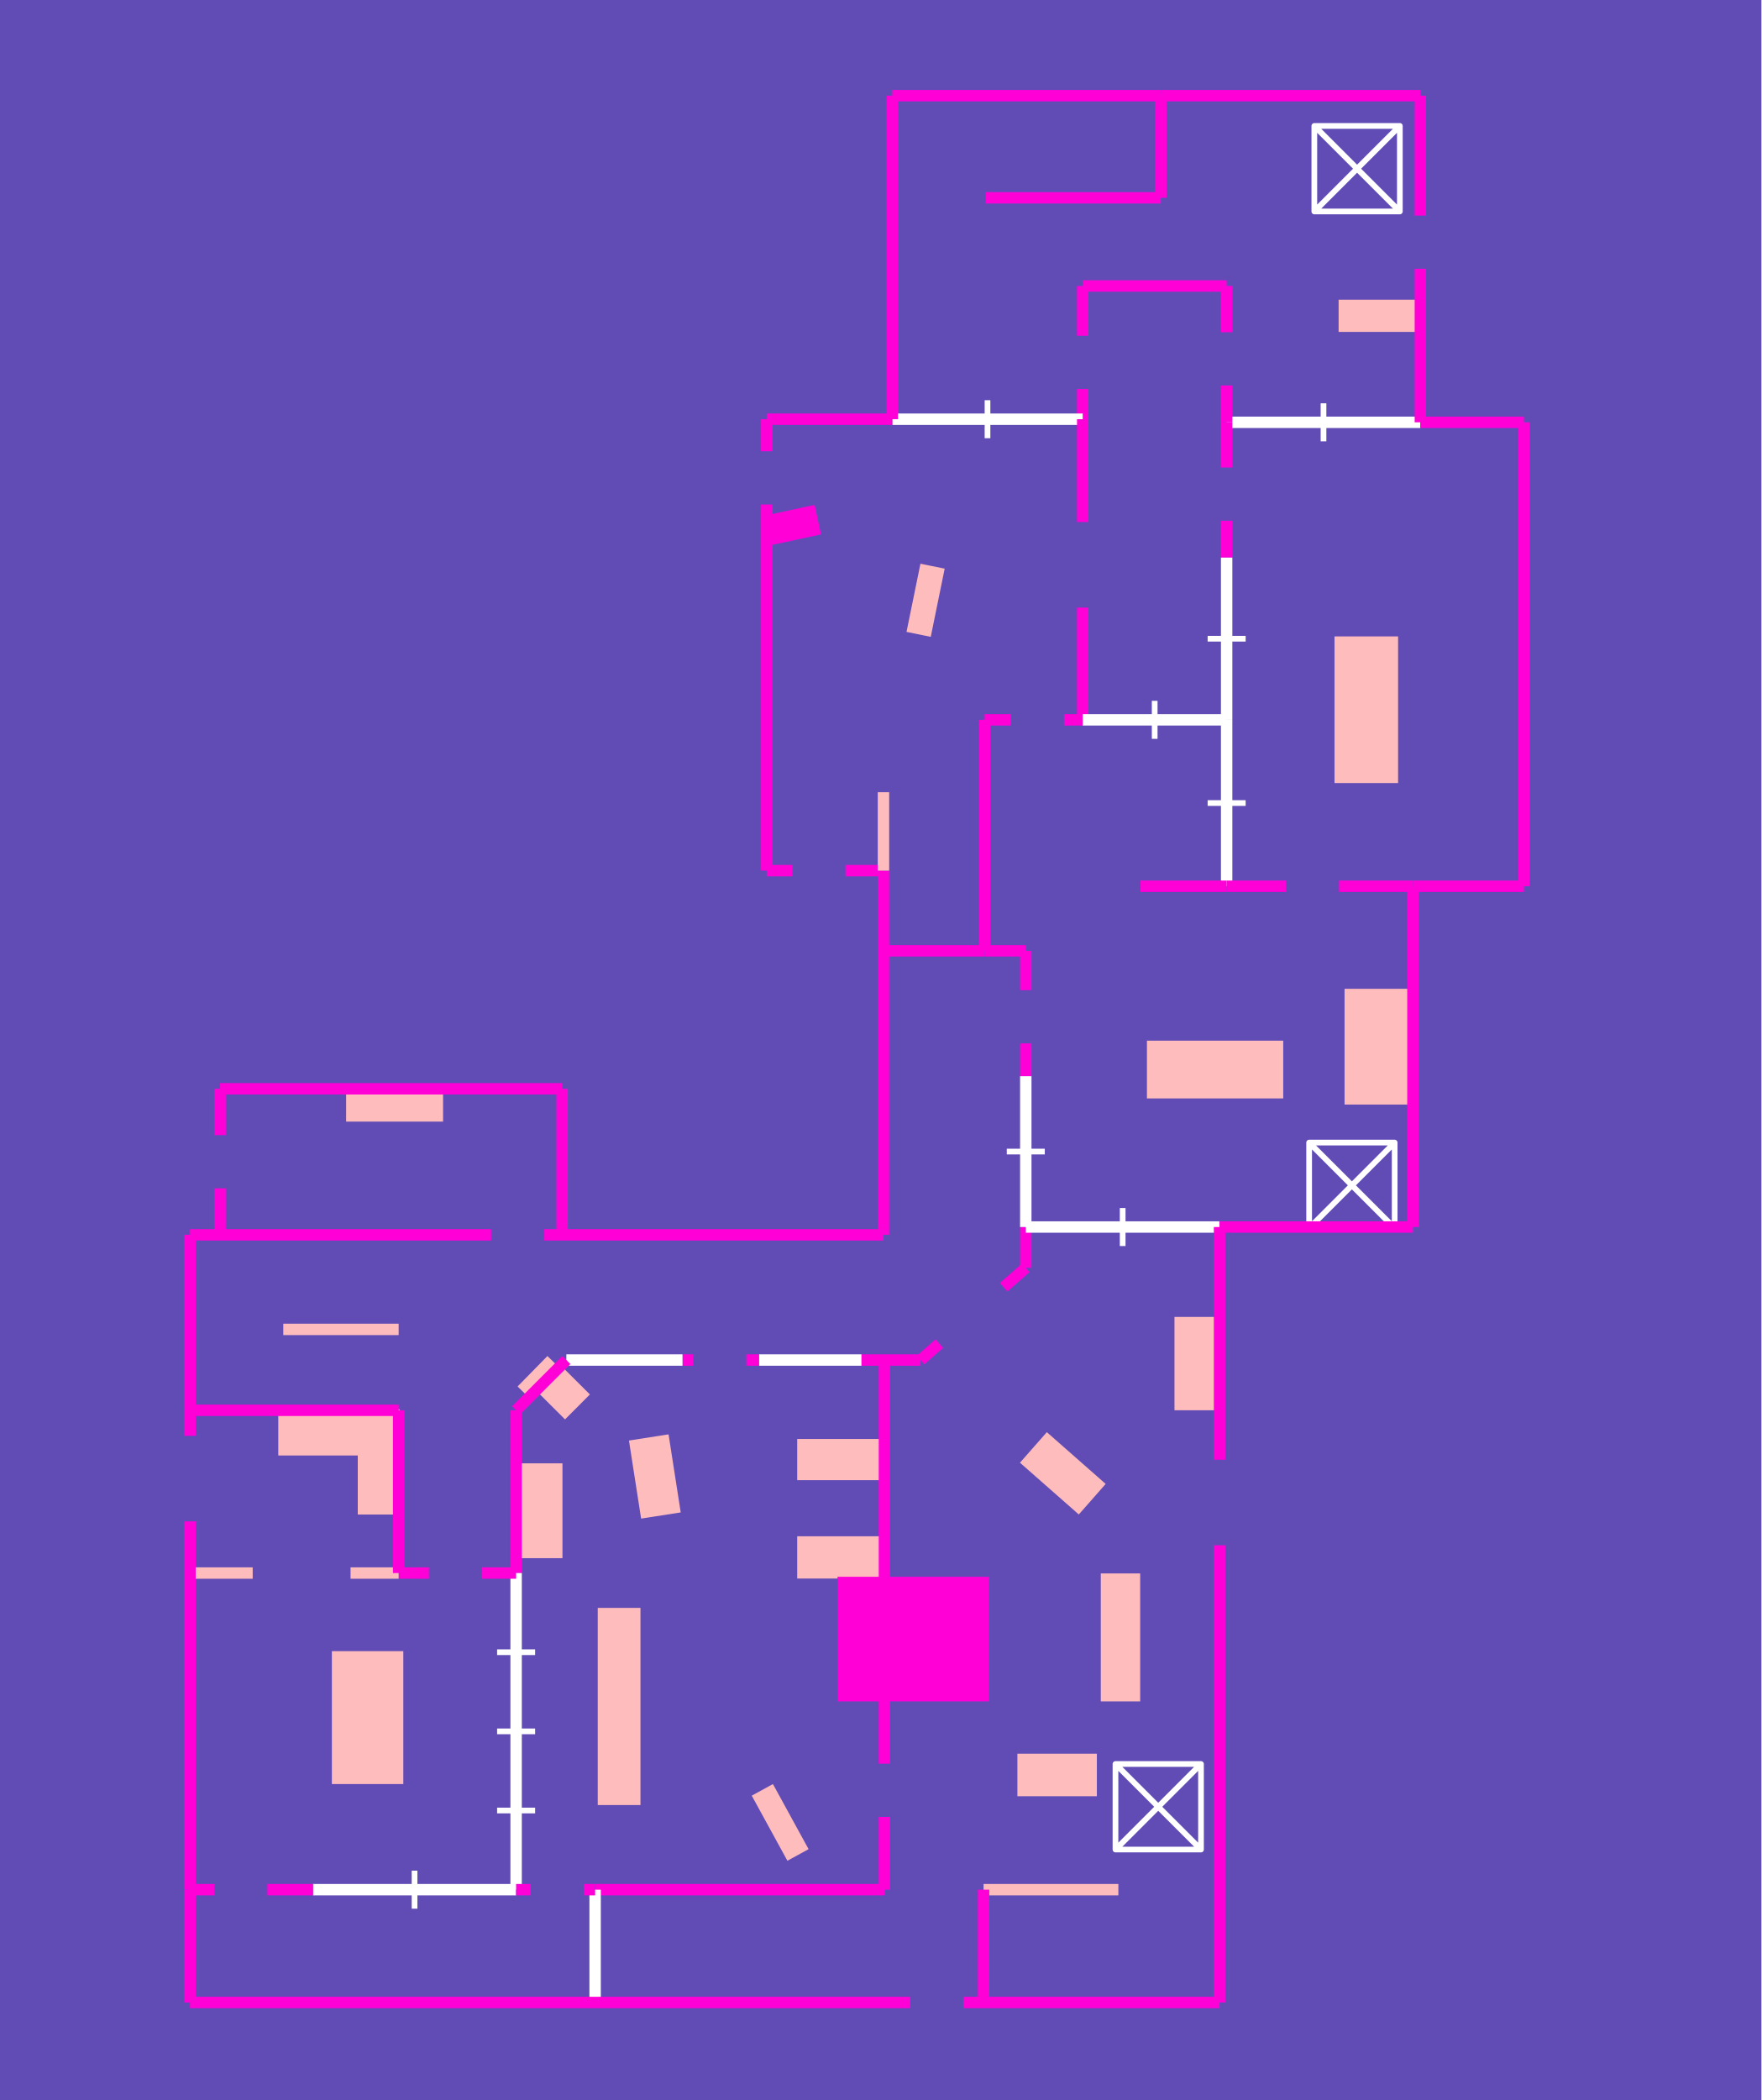
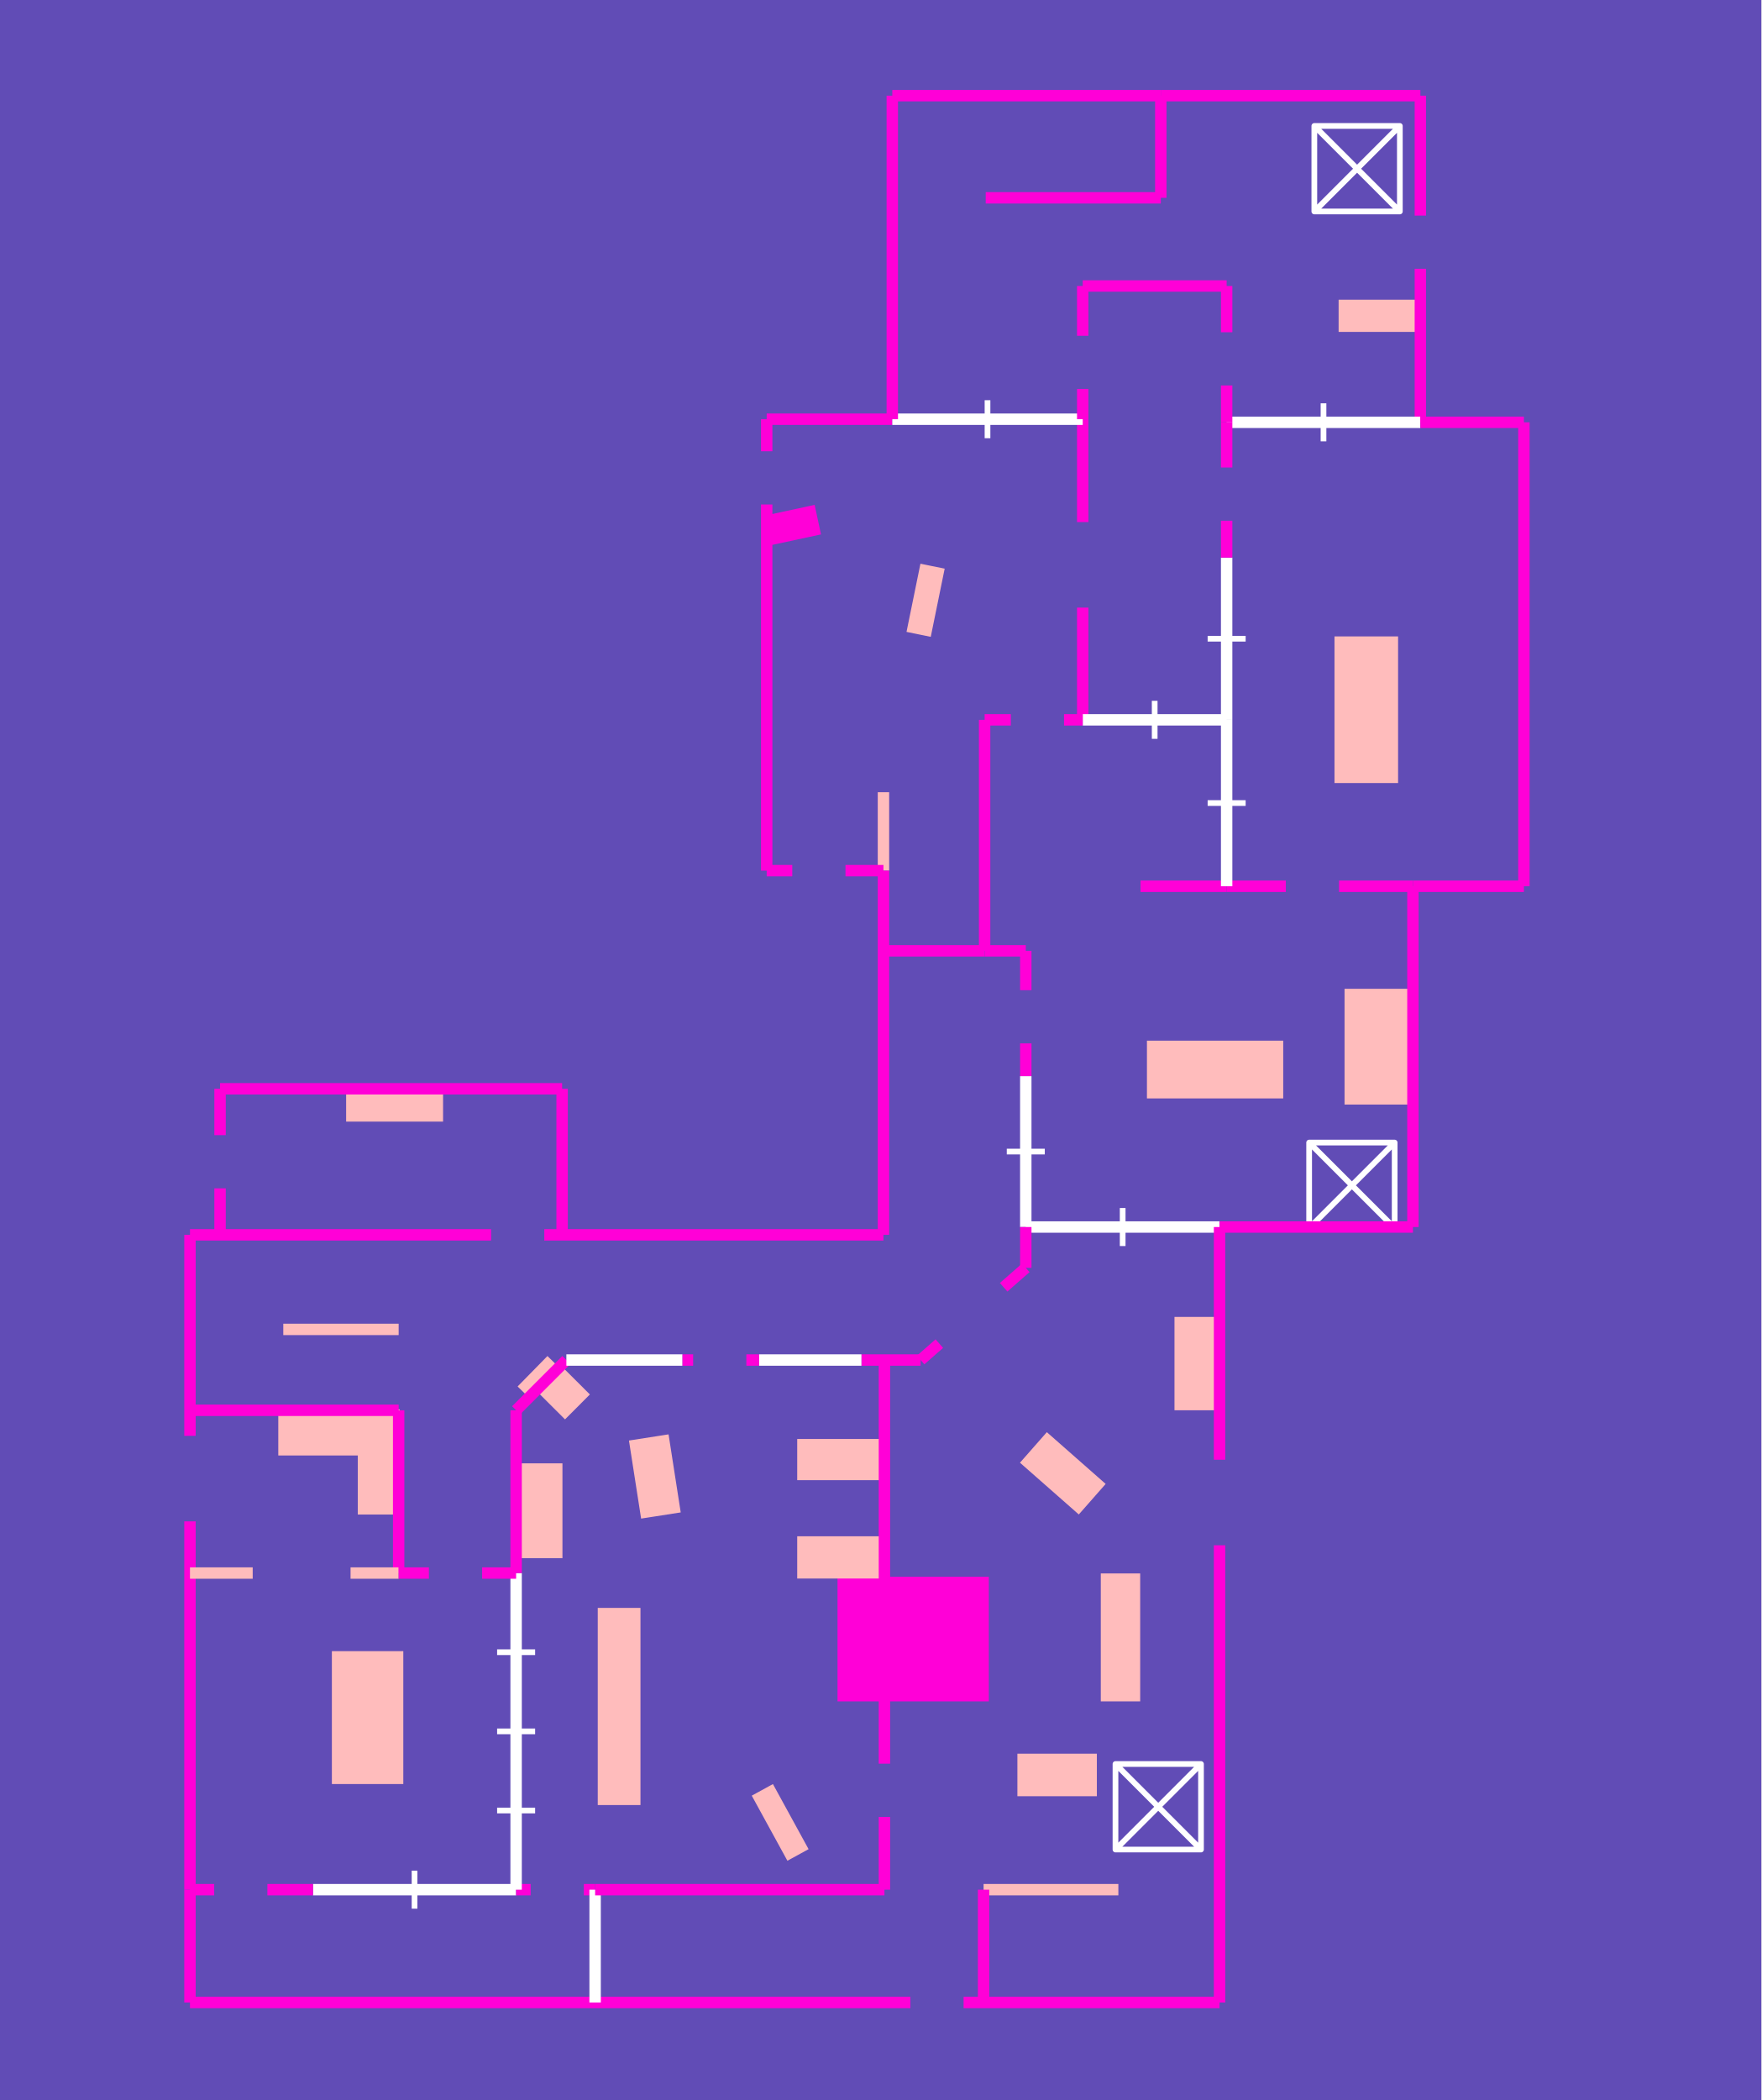
<svg xmlns="http://www.w3.org/2000/svg" viewBox="-335 -450 755 900">
  <rect fill="#614CB6" height="900" width="755" x="-335" y="-450" />
+   <path d="M24.381,-226.138 L88.481,-226.138 L88.481,-278.792 L24.381,-278.792 z" fill="#FF00D7" stroke="#FF00D7" stroke-width="0.75" transform="scale(1, -1)" />
+   <path d="M270.654,25.852 L241.715,25.852 L241.715,-23.004 L270.654,-23.004 z" fill="#FFBCBC" stroke="#FFBCBC" stroke-width="0.75" transform="scale(1, -1)" />
+   <path d="M7.101,-208.779 L44.11,-208.779 L44.11,-226.138 L7.101,-226.138 z" fill="#FFBCBC" stroke="#FFBCBC" stroke-width="0.75" transform="scale(1, -1)" />
  <path d="M214.677,-20.38 L157.012,-20.38 L157.012,3.623 L214.677,3.623 z" fill="#FFBCBC" stroke="#FFBCBC" stroke-width="0.75" transform="scale(1, -1)" />
+   <path d="M263.912,176.877 L237.405,176.877 L237.405,114.785 L263.912,114.785 z" fill="#FFBCBC" stroke="#FFBCBC" stroke-width="0.75" transform="scale(1, -1)" />
+   <path d="M113.76,-164.312 L138.414,-186.004 L127.395,-198.528 L102.741,-176.836 z" fill="#FFBCBC" stroke="#FFBCBC" stroke-width="0.75" transform="scale(1, -1)" />
+   <path d="M-3.834,-315.107 L11.086,-342.349 L2.671,-346.958 L-12.25,-319.716 z" fill="#FFBCBC" stroke="#FFBCBC" stroke-width="0.75" transform="scale(1, -1)" />
+   <path d="M-82.677,-147.626 L-92.803,-157.78 L-104.984,-145.631 L-94.858,-135.477 z" fill="#FFBCBC" stroke="#FFBCBC" stroke-width="0.75" transform="scale(1, -1)" />
+   <path d="M-108.027,-148.673 L-112.594,-144.195 L-100.329,-131.685 L-95.761,-136.163 z" fill="#FFBCBC" stroke="#FFBCBC" stroke-width="0.75" transform="scale(1, -1)" />
+   <path d="M-113.767,-217.409 L-94.281,-217.409 L-94.281,-177.523 L-113.767,-177.523 z" fill="#FFBCBC" stroke="#FFBCBC" stroke-width="0.75" transform="scale(1, -1)" />
+   <path d="M-215.338,-173.402 L-164.12,-173.402 L-164.12,-154.414 L-215.338,-154.414 z" fill="#FFBCBC" stroke="#FFBCBC" stroke-width="0.75" transform="scale(1, -1)" />
+   <path d="M-48.735,-165.156 L-43.637,-197.865 L-59.873,-200.396 L-64.971,-167.687 z" fill="#FFBCBC" stroke="#FFBCBC" stroke-width="0.75" transform="scale(1, -1)" />
+   <path d="M134.791,-319.435 L101.48,-319.435 L101.48,-301.958 L134.791,-301.958 z" fill="#FFBCBC" stroke="#FFBCBC" stroke-width="0.75" transform="scale(1, -1)" />
+   <path d="M-145.454,-16.622 L-186.256,-16.622 L-186.256,-30.314 L-145.454,-30.314 z" fill="#FFBCBC" stroke="#FFBCBC" stroke-width="0.75" transform="scale(1, -1)" />
+   <path d="M59.839,207.968 L69.493,205.996 L63.674,177.512 L54.02,179.484 z" fill="#FFBCBC" stroke="#FFBCBC" stroke-width="0.75" transform="scale(1, -1)" />
+   <path d="M187.761,-114.77 L168.814,-114.77 L168.814,-154.023 L187.761,-154.023 z" fill="#FFBCBC" stroke="#FFBCBC" stroke-width="0.75" transform="scale(1, -1)" />
  <path d="M7.101,-167.076 L44.11,-167.076 L44.11,-183.982 L7.101,-183.982 z" fill="#FFBCBC" stroke="#FFBCBC" stroke-width="0.75" transform="scale(1, -1)" />
-   <path d="M-108.027,-148.673 L-112.594,-144.195 L-100.329,-131.685 L-95.761,-136.163 z" fill="#FFBCBC" stroke="#FFBCBC" stroke-width="0.75" transform="scale(1, -1)" />
-   <path d="M270.654,25.852 L241.715,25.852 L241.715,-23.004 L270.654,-23.004 z" fill="#FFBCBC" stroke="#FFBCBC" stroke-width="0.75" transform="scale(1, -1)" />
-   <path d="M113.76,-164.312 L138.414,-186.004 L127.395,-198.528 L102.741,-176.836 z" fill="#FFBCBC" stroke="#FFBCBC" stroke-width="0.75" transform="scale(1, -1)" />
-   <path d="M-113.767,-217.409 L-94.281,-217.409 L-94.281,-177.523 L-113.767,-177.523 z" fill="#FFBCBC" stroke="#FFBCBC" stroke-width="0.75" transform="scale(1, -1)" />
-   <path d="M187.761,-114.77 L168.814,-114.77 L168.814,-154.023 L187.761,-154.023 z" fill="#FFBCBC" stroke="#FFBCBC" stroke-width="0.75" transform="scale(1, -1)" />
+   <path d="M-192.366,-258.016 L-162.501,-258.016 L-162.501,-314.212 L-192.366,-314.212 z" fill="#FFBCBC" stroke="#FFBCBC" stroke-width="0.75" transform="scale(1, -1)" />
  <path d="M-78.399,-323.216 L-60.839,-323.216 L-60.839,-239.476 L-78.399,-239.476 z" fill="#FFBCBC" stroke="#FFBCBC" stroke-width="0.75" transform="scale(1, -1)" />
-   <path d="M-82.677,-147.626 L-92.803,-157.78 L-104.984,-145.631 L-94.858,-135.477 z" fill="#FFBCBC" stroke="#FFBCBC" stroke-width="0.75" transform="scale(1, -1)" />
-   <path d="M-48.735,-165.156 L-43.637,-197.865 L-59.873,-200.396 L-64.971,-167.687 z" fill="#FFBCBC" stroke="#FFBCBC" stroke-width="0.75" transform="scale(1, -1)" />
-   <path d="M263.912,176.877 L237.405,176.877 L237.405,114.785 L263.912,114.785 z" fill="#FFBCBC" stroke="#FFBCBC" stroke-width="0.75" transform="scale(1, -1)" />
-   <path d="M-215.338,-173.402 L-164.12,-173.402 L-164.12,-154.414 L-215.338,-154.414 z" fill="#FFBCBC" stroke="#FFBCBC" stroke-width="0.75" transform="scale(1, -1)" />
-   <path d="M59.839,207.968 L69.493,205.996 L63.674,177.512 L54.02,179.484 z" fill="#FFBCBC" stroke="#FFBCBC" stroke-width="0.75" transform="scale(1, -1)" />
-   <path d="M-3.834,-315.107 L11.086,-342.349 L2.671,-346.958 L-12.25,-319.716 z" fill="#FFBCBC" stroke="#FFBCBC" stroke-width="0.75" transform="scale(1, -1)" />
  <path d="M239.173,321.188 L273.839,321.188 L273.839,308.13 L239.173,308.13 z" fill="#FFBCBC" stroke="#FFBCBC" stroke-width="0.75" transform="scale(1, -1)" />
-   <path d="M134.791,-319.435 L101.48,-319.435 L101.48,-301.958 L134.791,-301.958 z" fill="#FFBCBC" stroke="#FFBCBC" stroke-width="0.75" transform="scale(1, -1)" />
+   <path d="M16.474,221.258 L-3.791,216.892 L-6.358,228.805 L13.907,233.172 z" fill="#FF00D7" stroke="#FF00D7" stroke-width="0.75" transform="scale(1, -1)" />
  <path d="M-181.26,-198.71 L-164.12,-198.71 L-164.12,-154.414 L-181.26,-154.414 z" fill="#FFBCBC" stroke="#FFBCBC" stroke-width="0.75" transform="scale(1, -1)" />
  <path d="M153.363,-224.705 L137.23,-224.705 L137.23,-278.792 L153.363,-278.792 z" fill="#FFBCBC" stroke="#FFBCBC" stroke-width="0.75" transform="scale(1, -1)" />
-   <path d="M16.474,221.258 L-3.791,216.892 L-6.358,228.805 L13.907,233.172 z" fill="#FF00D7" stroke="#FF00D7" stroke-width="0.75" transform="scale(1, -1)" />
-   <path d="M-192.366,-258.016 L-162.501,-258.016 L-162.501,-314.212 L-192.366,-314.212 z" fill="#FFBCBC" stroke="#FFBCBC" stroke-width="0.75" transform="scale(1, -1)" />
-   <path d="M7.101,-208.779 L44.11,-208.779 L44.11,-226.138 L7.101,-226.138 z" fill="#FFBCBC" stroke="#FFBCBC" stroke-width="0.75" transform="scale(1, -1)" />
-   <path d="M24.381,-226.138 L88.481,-226.138 L88.481,-278.792 L24.381,-278.792 z" fill="#FF00D7" stroke="#FF00D7" stroke-width="0.75" transform="scale(1, -1)" />
-   <path d="M-145.454,-16.622 L-186.256,-16.622 L-186.256,-30.314 L-145.454,-30.314 z" fill="#FFBCBC" stroke="#FFBCBC" stroke-width="0.75" transform="scale(1, -1)" />
-   <path d="M228.385,359.372 L265.044,396.032 L228.385,396.032 L265.044,359.372 L228.385,359.372 L228.385,396.032 L265.044,396.032 L265.044,359.372 z" fill="none" stroke="#FFFFFF" stroke-linejoin="round" stroke-width="2.444" transform="scale(1, -1)" />
  <path d="M143.147,-342.658 L179.807,-305.998 L143.147,-305.998 L179.807,-342.658 L143.147,-342.658 L143.147,-305.998 L179.807,-305.998 L179.807,-342.658 z" fill="none" stroke="#FFFFFF" stroke-linejoin="round" stroke-width="2.444" transform="scale(1, -1)" />
  <path d="M226.161,-76.337 L262.821,-39.677 L226.161,-39.677 L262.821,-76.337 L226.161,-76.337 L226.161,-39.677 L262.821,-39.677 L262.821,-76.337 z" fill="none" stroke="#FFFFFF" stroke-linejoin="round" stroke-width="2.444" transform="scale(1, -1)" />
+   <path d="M228.385,359.372 L265.044,396.032 L228.385,396.032 L265.044,359.372 L228.385,359.372 L228.385,396.032 L265.044,396.032 L265.044,359.372 z" fill="none" stroke="#FFFFFF" stroke-linejoin="round" stroke-width="2.444" transform="scale(1, -1)" />
+   <path d="M-92.225,-132.871 L-113.767,-154.414 z" fill="none" stroke="#FF00D7" stroke-width="4.888" transform="scale(1, -1)" />
+   <path d="M129.109,141.501 L129.109,189.597 z" fill="none" stroke="#FF00D7" stroke-width="4.888" transform="scale(1, -1)" />
+   <path d="M129.109,226.256 L129.109,270.339 z" fill="none" stroke="#FF00D7" stroke-width="4.888" transform="scale(1, -1)" />
+   <path d="M190.8,141.501 L190.8,211.027 z" fill="none" stroke="#FFFFFF" stroke-width="4.888" transform="scale(1, -1)" />
+   <path d="M198.946,176.264 L182.653,176.264 z" fill="none" stroke="#FFFFFF" stroke-width="2.444" transform="scale(1, -1)" />
+   <path d="M104.703,-75.867 L187.761,-75.867 z" fill="none" stroke="#FFFFFF" stroke-width="4.888" transform="scale(1, -1)" />
+   <path d="M146.232,-84.014 L146.232,-67.721 z" fill="none" stroke="#FFFFFF" stroke-width="2.444" transform="scale(1, -1)" />
+   <path d="M59.62,-132.871 L34.251,-132.871 z" fill="none" stroke="#FF00D7" stroke-width="4.888" transform="scale(1, -1)" />
+   <path d="M-253.567,-154.414 L-253.567,-165.358 z" fill="none" stroke="#FF00D7" stroke-width="4.888" transform="scale(1, -1)" />
+   <path d="M-253.567,-202.018 L-253.567,-359.859 z" fill="none" stroke="#FF00D7" stroke-width="4.888" transform="scale(1, -1)" />
+   <path d="M-200.839,-359.859 L-113.767,-359.859 z" fill="none" stroke="#FFFFFF" stroke-width="4.888" transform="scale(1, -1)" />
+   <path d="M-157.303,-368.005 L-157.303,-351.712 z" fill="none" stroke="#FFFFFF" stroke-width="2.444" transform="scale(1, -1)" />
+   <path d="M190.8,141.501 L129.109,141.501 z" fill="none" stroke="#FFFFFF" stroke-width="4.888" transform="scale(1, -1)" />
+   <path d="M159.955,149.647 L159.955,133.354 z" fill="none" stroke="#FFFFFF" stroke-width="2.444" transform="scale(1, -1)" />
+   <path d="M-253.567,-408.211 L55.233,-408.211 z" fill="none" stroke="#FF00D7" stroke-width="4.888" transform="scale(1, -1)" />
+   <path d="M78.043,-408.211 L187.761,-408.211 z" fill="none" stroke="#FF00D7" stroke-width="4.888" transform="scale(1, -1)" />
+   <path d="M43.695,110.48 L43.695,76.864 z" fill="none" stroke="#FFBCBC" stroke-width="4.888" transform="scale(1, -1)" />
+   <path d="M144.384,-359.859 L86.614,-359.859 z" fill="none" stroke="#FFBCBC" stroke-width="4.888" transform="scale(1, -1)" />
+   <path d="M47.482,270.339 L-6.358,270.339 z" fill="none" stroke="#FF00D7" stroke-width="4.888" transform="scale(1, -1)" />
+   <path d="M273.839,269.006 L273.839,334.807 z" fill="none" stroke="#FF00D7" stroke-width="4.888" transform="scale(1, -1)" />
+   <path d="M273.839,357.617 L273.839,409 z" fill="none" stroke="#FF00D7" stroke-width="4.888" transform="scale(1, -1)" />
+   <path d="M43.695,42.501 L87.058,42.501 z" fill="none" stroke="#FF00D7" stroke-width="4.888" transform="scale(1, -1)" />
+   <path d="M190.8,269.006 L273.839,269.006 z" fill="none" stroke="#FFFFFF" stroke-width="4.888" transform="scale(1, -1)" />
+   <path d="M232.32,260.86 L232.32,277.153 z" fill="none" stroke="#FFFFFF" stroke-width="2.444" transform="scale(1, -1)" />
+   <path d="M318.221,70.174 L318.221,269.006 z" fill="none" stroke="#FF00D7" stroke-width="4.888" transform="scale(1, -1)" />
+   <path d="M-94.047,-16.623 L-240.674,-16.623 z" fill="none" stroke="#FF00D7" stroke-width="4.888" transform="scale(1, -1)" />
+   <path d="M-240.674,-16.623 L-240.674,-36.486 z" fill="none" stroke="#FF00D7" stroke-width="4.888" transform="scale(1, -1)" />
+   <path d="M-240.674,-59.296 L-240.674,-79.217 z" fill="none" stroke="#FF00D7" stroke-width="4.888" transform="scale(1, -1)" />
+   <path d="M87.529,365.223 L162.574,365.223 z" fill="none" stroke="#FF00D7" stroke-width="4.888" transform="scale(1, -1)" />
+   <path d="M-164.12,-154.414 L-253.567,-154.414 z" fill="none" stroke="#FF00D7" stroke-width="4.888" transform="scale(1, -1)" />
+   <path d="M-92.225,-132.871 L-42.444,-132.871 z" fill="none" stroke="#FFFFFF" stroke-width="4.888" transform="scale(1, -1)" />
+   <path d="M162.574,365.223 L162.574,409 z" fill="none" stroke="#FF00D7" stroke-width="4.888" transform="scale(1, -1)" />
+   <path d="M47.482,270.339 L129.109,270.339 z" fill="none" stroke="#FFFFFF" stroke-width="4.888" transform="scale(1, -1)" />
+   <path d="M88.296,262.192 L88.296,278.485 z" fill="none" stroke="#FFFFFF" stroke-width="2.444" transform="scale(1, -1)" />
+   <path d="M44.11,-359.859 L44.11,-328.677 z" fill="none" stroke="#FF00D7" stroke-width="4.888" transform="scale(1, -1)" />
+   <path d="M44.11,-305.866 L44.11,-132.871 z" fill="none" stroke="#FF00D7" stroke-width="4.888" transform="scale(1, -1)" />
+   <path d="M87.058,141.501 L98.288,141.501 z" fill="none" stroke="#FF00D7" stroke-width="4.888" transform="scale(1, -1)" />
+   <path d="M121.098,141.501 L129.109,141.501 z" fill="none" stroke="#FF00D7" stroke-width="4.888" transform="scale(1, -1)" />
+   <path d="M47.482,409 L47.482,270.339 z" fill="none" stroke="#FF00D7" stroke-width="4.888" transform="scale(1, -1)" />
+   <path d="M-79.903,-359.859 L-84.732,-359.859 z" fill="none" stroke="#FF00D7" stroke-width="4.888" transform="scale(1, -1)" />
+   <path d="M-107.543,-359.859 L-113.767,-359.859 z" fill="none" stroke="#FF00D7" stroke-width="4.888" transform="scale(1, -1)" />
  <path d="M-9.587,-132.871 L-15.076,-132.871 z" fill="none" stroke="#FF00D7" stroke-width="4.888" transform="scale(1, -1)" />
  <path d="M-37.887,-132.871 L-42.444,-132.871 z" fill="none" stroke="#FF00D7" stroke-width="4.888" transform="scale(1, -1)" />
-   <path d="M190.8,269.006 L273.839,269.006 z" fill="none" stroke="#FFFFFF" stroke-width="4.888" transform="scale(1, -1)" />
-   <path d="M232.32,260.86 L232.32,277.153 z" fill="none" stroke="#FFFFFF" stroke-width="2.444" transform="scale(1, -1)" />
-   <path d="M-164.12,-154.414 L-253.567,-154.414 z" fill="none" stroke="#FF00D7" stroke-width="4.888" transform="scale(1, -1)" />
-   <path d="M87.058,141.501 L98.288,141.501 z" fill="none" stroke="#FF00D7" stroke-width="4.888" transform="scale(1, -1)" />
-   <path d="M121.098,141.501 L129.109,141.501 z" fill="none" stroke="#FF00D7" stroke-width="4.888" transform="scale(1, -1)" />
  <path d="M87.058,42.501 L104.703,42.501 z" fill="none" stroke="#FF00D7" stroke-width="4.888" transform="scale(1, -1)" />
-   <path d="M104.703,-93.361 L104.703,-75.867 z" fill="none" stroke="#FF00D7" stroke-width="4.888" transform="scale(1, -1)" />
-   <path d="M190.8,269.006 L190.8,249.644 z" fill="none" stroke="#FF00D7" stroke-width="4.888" transform="scale(1, -1)" />
-   <path d="M190.8,226.834 L190.8,211.027 z" fill="none" stroke="#FF00D7" stroke-width="4.888" transform="scale(1, -1)" />
-   <path d="M270.654,70.174 L318.221,70.174 z" fill="none" stroke="#FF00D7" stroke-width="4.888" transform="scale(1, -1)" />
-   <path d="M318.221,269.006 L273.839,269.006 z" fill="none" stroke="#FF00D7" stroke-width="4.888" transform="scale(1, -1)" />
+   <path d="M104.703,-11.194 L104.703,-75.867 z" fill="none" stroke="#FFFFFF" stroke-width="4.888" transform="scale(1, -1)" />
+   <path d="M96.556,-43.531 L112.849,-43.531 z" fill="none" stroke="#FFFFFF" stroke-width="2.444" transform="scale(1, -1)" />
  <path d="M129.109,327.428 L129.109,306.099 z" fill="none" stroke="#FF00D7" stroke-width="4.888" transform="scale(1, -1)" />
  <path d="M129.109,283.289 L129.109,270.339 z" fill="none" stroke="#FF00D7" stroke-width="4.888" transform="scale(1, -1)" />
-   <path d="M104.703,-75.867 L187.761,-75.867 z" fill="none" stroke="#FFFFFF" stroke-width="4.888" transform="scale(1, -1)" />
-   <path d="M146.232,-84.014 L146.232,-67.721 z" fill="none" stroke="#FFFFFF" stroke-width="2.444" transform="scale(1, -1)" />
-   <path d="M144.384,-359.859 L86.614,-359.859 z" fill="none" stroke="#FFBCBC" stroke-width="4.888" transform="scale(1, -1)" />
-   <path d="M59.62,-132.871 L34.251,-132.871 z" fill="none" stroke="#FF00D7" stroke-width="4.888" transform="scale(1, -1)" />
-   <path d="M-113.767,-154.414 L-113.767,-224.165 z" fill="none" stroke="#FF00D7" stroke-width="4.888" transform="scale(1, -1)" />
-   <path d="M-6.358,76.864 L4.607,76.864 z" fill="none" stroke="#FF00D7" stroke-width="4.888" transform="scale(1, -1)" />
-   <path d="M27.418,76.864 L43.695,76.864 z" fill="none" stroke="#FF00D7" stroke-width="4.888" transform="scale(1, -1)" />
-   <path d="M87.058,141.501 L87.058,42.501 z" fill="none" stroke="#FF00D7" stroke-width="4.888" transform="scale(1, -1)" />
-   <path d="M162.574,409 L47.482,409 z" fill="none" stroke="#FF00D7" stroke-width="4.888" transform="scale(1, -1)" />
-   <path d="M318.221,70.174 L318.221,269.006 z" fill="none" stroke="#FF00D7" stroke-width="4.888" transform="scale(1, -1)" />
-   <path d="M-253.567,-224.165 L-226.681,-224.165 z" fill="none" stroke="#FFBCBC" stroke-width="4.888" transform="scale(1, -1)" />
  <path d="M-113.767,-359.859 L-113.767,-224.165 z" fill="none" stroke="#FFFFFF" stroke-width="4.888" transform="scale(1, -1)" />
  <path d="M-105.621,-325.935 L-121.914,-325.935 z" fill="none" stroke="#FFFFFF" stroke-width="2.444" transform="scale(1, -1)" />
  <path d="M-105.621,-292.012 L-121.914,-292.012 z" fill="none" stroke="#FFFFFF" stroke-width="2.444" transform="scale(1, -1)" />
  <path d="M-105.621,-258.089 L-121.914,-258.089 z" fill="none" stroke="#FFFFFF" stroke-width="2.444" transform="scale(1, -1)" />
+   <path d="M190.8,70.174 L216.17,70.174 z" fill="none" stroke="#FF00D7" stroke-width="4.888" transform="scale(1, -1)" />
+   <path d="M238.981,70.174 L270.654,70.174 z" fill="none" stroke="#FF00D7" stroke-width="4.888" transform="scale(1, -1)" />
+   <path d="M-253.567,-79.217 L-253.567,-154.414 z" fill="none" stroke="#FF00D7" stroke-width="4.888" transform="scale(1, -1)" />
+   <path d="M153.884,70.174 L190.8,70.174 z" fill="none" stroke="#FF00D7" stroke-width="4.888" transform="scale(1, -1)" />
+   <path d="M-9.587,-132.871 L34.251,-132.871 z" fill="none" stroke="#FFFFFF" stroke-width="4.888" transform="scale(1, -1)" />
+   <path d="M-164.12,-224.165 L-164.12,-154.414 z" fill="none" stroke="#FF00D7" stroke-width="4.888" transform="scale(1, -1)" />
+   <path d="M-184.737,-224.165 L-164.12,-224.165 z" fill="none" stroke="#FFBCBC" stroke-width="4.888" transform="scale(1, -1)" />
+   <path d="M190.8,70.174 L190.8,141.501 z" fill="none" stroke="#FFFFFF" stroke-width="4.888" transform="scale(1, -1)" />
+   <path d="M198.946,105.838 L182.653,105.838 z" fill="none" stroke="#FFFFFF" stroke-width="2.444" transform="scale(1, -1)" />
+   <path d="M59.62,-132.871 L67.644,-125.839 z" fill="none" stroke="#FF00D7" stroke-width="4.888" transform="scale(1, -1)" />
+   <path d="M95.214,-101.676 L104.703,-93.361 z" fill="none" stroke="#FF00D7" stroke-width="4.888" transform="scale(1, -1)" />
+   <path d="M-253.567,-359.859 L-253.567,-408.211 z" fill="none" stroke="#FF00D7" stroke-width="4.888" transform="scale(1, -1)" />
+   <path d="M190.8,327.428 L190.8,307.61 z" fill="none" stroke="#FF00D7" stroke-width="4.888" transform="scale(1, -1)" />
+   <path d="M190.8,284.8 L190.8,269.006 z" fill="none" stroke="#FF00D7" stroke-width="4.888" transform="scale(1, -1)" />
+   <path d="M-6.358,76.864 L4.607,76.864 z" fill="none" stroke="#FF00D7" stroke-width="4.888" transform="scale(1, -1)" />
+   <path d="M27.418,76.864 L43.695,76.864 z" fill="none" stroke="#FF00D7" stroke-width="4.888" transform="scale(1, -1)" />
+   <path d="M-6.358,270.339 L-6.358,256.605 z" fill="none" stroke="#FF00D7" stroke-width="4.888" transform="scale(1, -1)" />
+   <path d="M-6.358,233.795 L-6.358,76.864 z" fill="none" stroke="#FF00D7" stroke-width="4.888" transform="scale(1, -1)" />
+   <path d="M-79.903,-359.859 L-79.903,-408.211 z" fill="none" stroke="#FFFFFF" stroke-width="4.888" transform="scale(1, -1)" />
+   <path d="M-164.12,-119.742 L-213.57,-119.742 z" fill="none" stroke="#FFBCBC" stroke-width="4.888" transform="scale(1, -1)" />
+   <path d="M162.574,409 L47.482,409 z" fill="none" stroke="#FF00D7" stroke-width="4.888" transform="scale(1, -1)" />
+   <path d="M318.221,269.006 L273.839,269.006 z" fill="none" stroke="#FF00D7" stroke-width="4.888" transform="scale(1, -1)" />
+   <path d="M190.8,269.006 L190.8,249.644 z" fill="none" stroke="#FF00D7" stroke-width="4.888" transform="scale(1, -1)" />
+   <path d="M190.8,226.834 L190.8,211.027 z" fill="none" stroke="#FF00D7" stroke-width="4.888" transform="scale(1, -1)" />
+   <path d="M104.703,-93.361 L104.703,-75.867 z" fill="none" stroke="#FF00D7" stroke-width="4.888" transform="scale(1, -1)" />
+   <path d="M270.654,-75.867 L270.654,70.174 z" fill="none" stroke="#FF00D7" stroke-width="4.888" transform="scale(1, -1)" />
+   <path d="M273.839,409 L162.574,409 z" fill="none" stroke="#FF00D7" stroke-width="4.888" transform="scale(1, -1)" />
+   <path d="M86.614,-408.211 L86.614,-359.859 z" fill="none" stroke="#FF00D7" stroke-width="4.888" transform="scale(1, -1)" />
+   <path d="M-200.839,-359.859 L-220.379,-359.859 z" fill="none" stroke="#FF00D7" stroke-width="4.888" transform="scale(1, -1)" />
+   <path d="M-243.189,-359.859 L-253.567,-359.859 z" fill="none" stroke="#FF00D7" stroke-width="4.888" transform="scale(1, -1)" />
+   <path d="M-113.767,-154.414 L-113.767,-224.165 z" fill="none" stroke="#FF00D7" stroke-width="4.888" transform="scale(1, -1)" />
+   <path d="M104.703,-11.194 L104.703,2.828 z" fill="none" stroke="#FF00D7" stroke-width="4.888" transform="scale(1, -1)" />
+   <path d="M104.703,25.638 L104.703,42.501 z" fill="none" stroke="#FF00D7" stroke-width="4.888" transform="scale(1, -1)" />
+   <path d="M43.695,-79.217 L43.695,76.864 z" fill="none" stroke="#FF00D7" stroke-width="4.888" transform="scale(1, -1)" />
+   <path d="M43.695,-79.217 L-101.686,-79.217 z" fill="none" stroke="#FF00D7" stroke-width="4.888" transform="scale(1, -1)" />
+   <path d="M-124.496,-79.217 L-253.567,-79.217 z" fill="none" stroke="#FF00D7" stroke-width="4.888" transform="scale(1, -1)" />
+   <path d="M129.109,327.428 L190.8,327.428 z" fill="none" stroke="#FF00D7" stroke-width="4.888" transform="scale(1, -1)" />
+   <path d="M-94.047,-79.217 L-94.047,-16.623 z" fill="none" stroke="#FF00D7" stroke-width="4.888" transform="scale(1, -1)" />
+   <path d="M-253.567,-224.165 L-226.681,-224.165 z" fill="none" stroke="#FFBCBC" stroke-width="4.888" transform="scale(1, -1)" />
+   <path d="M44.11,-359.859 L-79.903,-359.859 z" fill="none" stroke="#FF00D7" stroke-width="4.888" transform="scale(1, -1)" />
+   <path d="M187.761,-408.211 L187.761,-212.263 z" fill="none" stroke="#FF00D7" stroke-width="4.888" transform="scale(1, -1)" />
+   <path d="M187.761,-175.604 L187.761,-75.867 z" fill="none" stroke="#FF00D7" stroke-width="4.888" transform="scale(1, -1)" />
  <path d="M-113.767,-224.165 L-128.345,-224.165 z" fill="none" stroke="#FF00D7" stroke-width="4.888" transform="scale(1, -1)" />
  <path d="M-151.155,-224.165 L-164.12,-224.165 z" fill="none" stroke="#FF00D7" stroke-width="4.888" transform="scale(1, -1)" />
-   <path d="M-164.12,-119.742 L-213.57,-119.742 z" fill="none" stroke="#FFBCBC" stroke-width="4.888" transform="scale(1, -1)" />
-   <path d="M190.8,70.174 L190.8,141.501 z" fill="none" stroke="#FFFFFF" stroke-width="4.888" transform="scale(1, -1)" />
-   <path d="M198.946,105.838 L182.653,105.838 z" fill="none" stroke="#FFFFFF" stroke-width="2.444" transform="scale(1, -1)" />
-   <path d="M44.11,-359.859 L-79.903,-359.859 z" fill="none" stroke="#FF00D7" stroke-width="4.888" transform="scale(1, -1)" />
-   <path d="M-94.047,-79.217 L-94.047,-16.623 z" fill="none" stroke="#FF00D7" stroke-width="4.888" transform="scale(1, -1)" />
-   <path d="M44.11,-359.859 L44.11,-328.677 z" fill="none" stroke="#FF00D7" stroke-width="4.888" transform="scale(1, -1)" />
-   <path d="M44.11,-305.866 L44.11,-132.871 z" fill="none" stroke="#FF00D7" stroke-width="4.888" transform="scale(1, -1)" />
-   <path d="M43.695,-79.217 L43.695,76.864 z" fill="none" stroke="#FF00D7" stroke-width="4.888" transform="scale(1, -1)" />
-   <path d="M190.8,327.428 L190.8,307.61 z" fill="none" stroke="#FF00D7" stroke-width="4.888" transform="scale(1, -1)" />
-   <path d="M190.8,284.8 L190.8,269.006 z" fill="none" stroke="#FF00D7" stroke-width="4.888" transform="scale(1, -1)" />
-   <path d="M-184.737,-224.165 L-164.12,-224.165 z" fill="none" stroke="#FFBCBC" stroke-width="4.888" transform="scale(1, -1)" />
-   <path d="M43.695,42.501 L87.058,42.501 z" fill="none" stroke="#FF00D7" stroke-width="4.888" transform="scale(1, -1)" />
-   <path d="M-79.903,-359.859 L-79.903,-408.211 z" fill="none" stroke="#FFFFFF" stroke-width="4.888" transform="scale(1, -1)" />
-   <path d="M270.654,-75.867 L270.654,70.174 z" fill="none" stroke="#FF00D7" stroke-width="4.888" transform="scale(1, -1)" />
-   <path d="M43.695,-79.217 L-101.686,-79.217 z" fill="none" stroke="#FF00D7" stroke-width="4.888" transform="scale(1, -1)" />
-   <path d="M-124.496,-79.217 L-253.567,-79.217 z" fill="none" stroke="#FF00D7" stroke-width="4.888" transform="scale(1, -1)" />
+   <path d="M270.654,70.174 L318.221,70.174 z" fill="none" stroke="#FF00D7" stroke-width="4.888" transform="scale(1, -1)" />
+   <path d="M87.058,141.501 L87.058,42.501 z" fill="none" stroke="#FF00D7" stroke-width="4.888" transform="scale(1, -1)" />
  <path d="M187.761,-75.867 L270.654,-75.867 z" fill="none" stroke="#FF00D7" stroke-width="4.888" transform="scale(1, -1)" />
-   <path d="M-9.587,-132.871 L34.251,-132.871 z" fill="none" stroke="#FFFFFF" stroke-width="4.888" transform="scale(1, -1)" />
-   <path d="M-253.567,-79.217 L-253.567,-154.414 z" fill="none" stroke="#FF00D7" stroke-width="4.888" transform="scale(1, -1)" />
-   <path d="M47.482,270.339 L129.109,270.339 z" fill="none" stroke="#FFFFFF" stroke-width="4.888" transform="scale(1, -1)" />
-   <path d="M88.296,262.192 L88.296,278.485 z" fill="none" stroke="#FFFFFF" stroke-width="2.444" transform="scale(1, -1)" />
-   <path d="M129.109,141.501 L129.109,189.597 z" fill="none" stroke="#FF00D7" stroke-width="4.888" transform="scale(1, -1)" />
-   <path d="M129.109,226.256 L129.109,270.339 z" fill="none" stroke="#FF00D7" stroke-width="4.888" transform="scale(1, -1)" />
-   <path d="M47.482,270.339 L-6.358,270.339 z" fill="none" stroke="#FF00D7" stroke-width="4.888" transform="scale(1, -1)" />
-   <path d="M273.839,269.006 L273.839,334.807 z" fill="none" stroke="#FF00D7" stroke-width="4.888" transform="scale(1, -1)" />
-   <path d="M273.839,357.617 L273.839,409 z" fill="none" stroke="#FF00D7" stroke-width="4.888" transform="scale(1, -1)" />
-   <path d="M190.8,141.501 L190.8,211.027 z" fill="none" stroke="#FFFFFF" stroke-width="4.888" transform="scale(1, -1)" />
-   <path d="M198.946,176.264 L182.653,176.264 z" fill="none" stroke="#FFFFFF" stroke-width="2.444" transform="scale(1, -1)" />
-   <path d="M104.703,-11.194 L104.703,-75.867 z" fill="none" stroke="#FFFFFF" stroke-width="4.888" transform="scale(1, -1)" />
-   <path d="M96.556,-43.531 L112.849,-43.531 z" fill="none" stroke="#FFFFFF" stroke-width="2.444" transform="scale(1, -1)" />
-   <path d="M-200.839,-359.859 L-113.767,-359.859 z" fill="none" stroke="#FFFFFF" stroke-width="4.888" transform="scale(1, -1)" />
-   <path d="M-157.303,-368.005 L-157.303,-351.712 z" fill="none" stroke="#FFFFFF" stroke-width="2.444" transform="scale(1, -1)" />
-   <path d="M-253.567,-408.211 L55.233,-408.211 z" fill="none" stroke="#FF00D7" stroke-width="4.888" transform="scale(1, -1)" />
-   <path d="M78.043,-408.211 L187.761,-408.211 z" fill="none" stroke="#FF00D7" stroke-width="4.888" transform="scale(1, -1)" />
-   <path d="M-94.047,-16.623 L-240.674,-16.623 z" fill="none" stroke="#FF00D7" stroke-width="4.888" transform="scale(1, -1)" />
-   <path d="M47.482,409 L47.482,270.339 z" fill="none" stroke="#FF00D7" stroke-width="4.888" transform="scale(1, -1)" />
-   <path d="M-200.839,-359.859 L-220.379,-359.859 z" fill="none" stroke="#FF00D7" stroke-width="4.888" transform="scale(1, -1)" />
-   <path d="M-243.189,-359.859 L-253.567,-359.859 z" fill="none" stroke="#FF00D7" stroke-width="4.888" transform="scale(1, -1)" />
-   <path d="M273.839,409 L162.574,409 z" fill="none" stroke="#FF00D7" stroke-width="4.888" transform="scale(1, -1)" />
-   <path d="M129.109,327.428 L190.8,327.428 z" fill="none" stroke="#FF00D7" stroke-width="4.888" transform="scale(1, -1)" />
-   <path d="M-92.225,-132.871 L-42.444,-132.871 z" fill="none" stroke="#FFFFFF" stroke-width="4.888" transform="scale(1, -1)" />
-   <path d="M187.761,-408.211 L187.761,-212.263 z" fill="none" stroke="#FF00D7" stroke-width="4.888" transform="scale(1, -1)" />
-   <path d="M187.761,-175.604 L187.761,-75.867 z" fill="none" stroke="#FF00D7" stroke-width="4.888" transform="scale(1, -1)" />
-   <path d="M-253.567,-154.414 L-253.567,-165.358 z" fill="none" stroke="#FF00D7" stroke-width="4.888" transform="scale(1, -1)" />
-   <path d="M-253.567,-202.018 L-253.567,-359.859 z" fill="none" stroke="#FF00D7" stroke-width="4.888" transform="scale(1, -1)" />
-   <path d="M86.614,-408.211 L86.614,-359.859 z" fill="none" stroke="#FF00D7" stroke-width="4.888" transform="scale(1, -1)" />
-   <path d="M190.8,141.501 L129.109,141.501 z" fill="none" stroke="#FFFFFF" stroke-width="4.888" transform="scale(1, -1)" />
-   <path d="M159.955,149.647 L159.955,133.354 z" fill="none" stroke="#FFFFFF" stroke-width="2.444" transform="scale(1, -1)" />
-   <path d="M-92.225,-132.871 L-113.767,-154.414 z" fill="none" stroke="#FF00D7" stroke-width="4.888" transform="scale(1, -1)" />
-   <path d="M59.62,-132.871 L67.644,-125.839 z" fill="none" stroke="#FF00D7" stroke-width="4.888" transform="scale(1, -1)" />
-   <path d="M95.214,-101.676 L104.703,-93.361 z" fill="none" stroke="#FF00D7" stroke-width="4.888" transform="scale(1, -1)" />
-   <path d="M104.703,-11.194 L104.703,2.828 z" fill="none" stroke="#FF00D7" stroke-width="4.888" transform="scale(1, -1)" />
-   <path d="M104.703,25.638 L104.703,42.501 z" fill="none" stroke="#FF00D7" stroke-width="4.888" transform="scale(1, -1)" />
-   <path d="M-253.567,-359.859 L-253.567,-408.211 z" fill="none" stroke="#FF00D7" stroke-width="4.888" transform="scale(1, -1)" />
-   <path d="M-6.358,270.339 L-6.358,256.605 z" fill="none" stroke="#FF00D7" stroke-width="4.888" transform="scale(1, -1)" />
-   <path d="M-6.358,233.795 L-6.358,76.864 z" fill="none" stroke="#FF00D7" stroke-width="4.888" transform="scale(1, -1)" />
-   <path d="M-164.12,-224.165 L-164.12,-154.414 z" fill="none" stroke="#FF00D7" stroke-width="4.888" transform="scale(1, -1)" />
-   <path d="M153.884,70.174 L190.8,70.174 z" fill="none" stroke="#FF00D7" stroke-width="4.888" transform="scale(1, -1)" />
-   <path d="M-240.674,-16.623 L-240.674,-36.486 z" fill="none" stroke="#FF00D7" stroke-width="4.888" transform="scale(1, -1)" />
-   <path d="M-240.674,-59.296 L-240.674,-79.217 z" fill="none" stroke="#FF00D7" stroke-width="4.888" transform="scale(1, -1)" />
-   <path d="M-79.903,-359.859 L-84.732,-359.859 z" fill="none" stroke="#FF00D7" stroke-width="4.888" transform="scale(1, -1)" />
-   <path d="M-107.543,-359.859 L-113.767,-359.859 z" fill="none" stroke="#FF00D7" stroke-width="4.888" transform="scale(1, -1)" />
-   <path d="M87.529,365.223 L162.574,365.223 z" fill="none" stroke="#FF00D7" stroke-width="4.888" transform="scale(1, -1)" />
-   <path d="M190.8,70.174 L216.17,70.174 z" fill="none" stroke="#FF00D7" stroke-width="4.888" transform="scale(1, -1)" />
-   <path d="M238.981,70.174 L270.654,70.174 z" fill="none" stroke="#FF00D7" stroke-width="4.888" transform="scale(1, -1)" />
-   <path d="M43.695,110.48 L43.695,76.864 z" fill="none" stroke="#FFBCBC" stroke-width="4.888" transform="scale(1, -1)" />
-   <path d="M162.574,365.223 L162.574,409 z" fill="none" stroke="#FF00D7" stroke-width="4.888" transform="scale(1, -1)" />
</svg>
